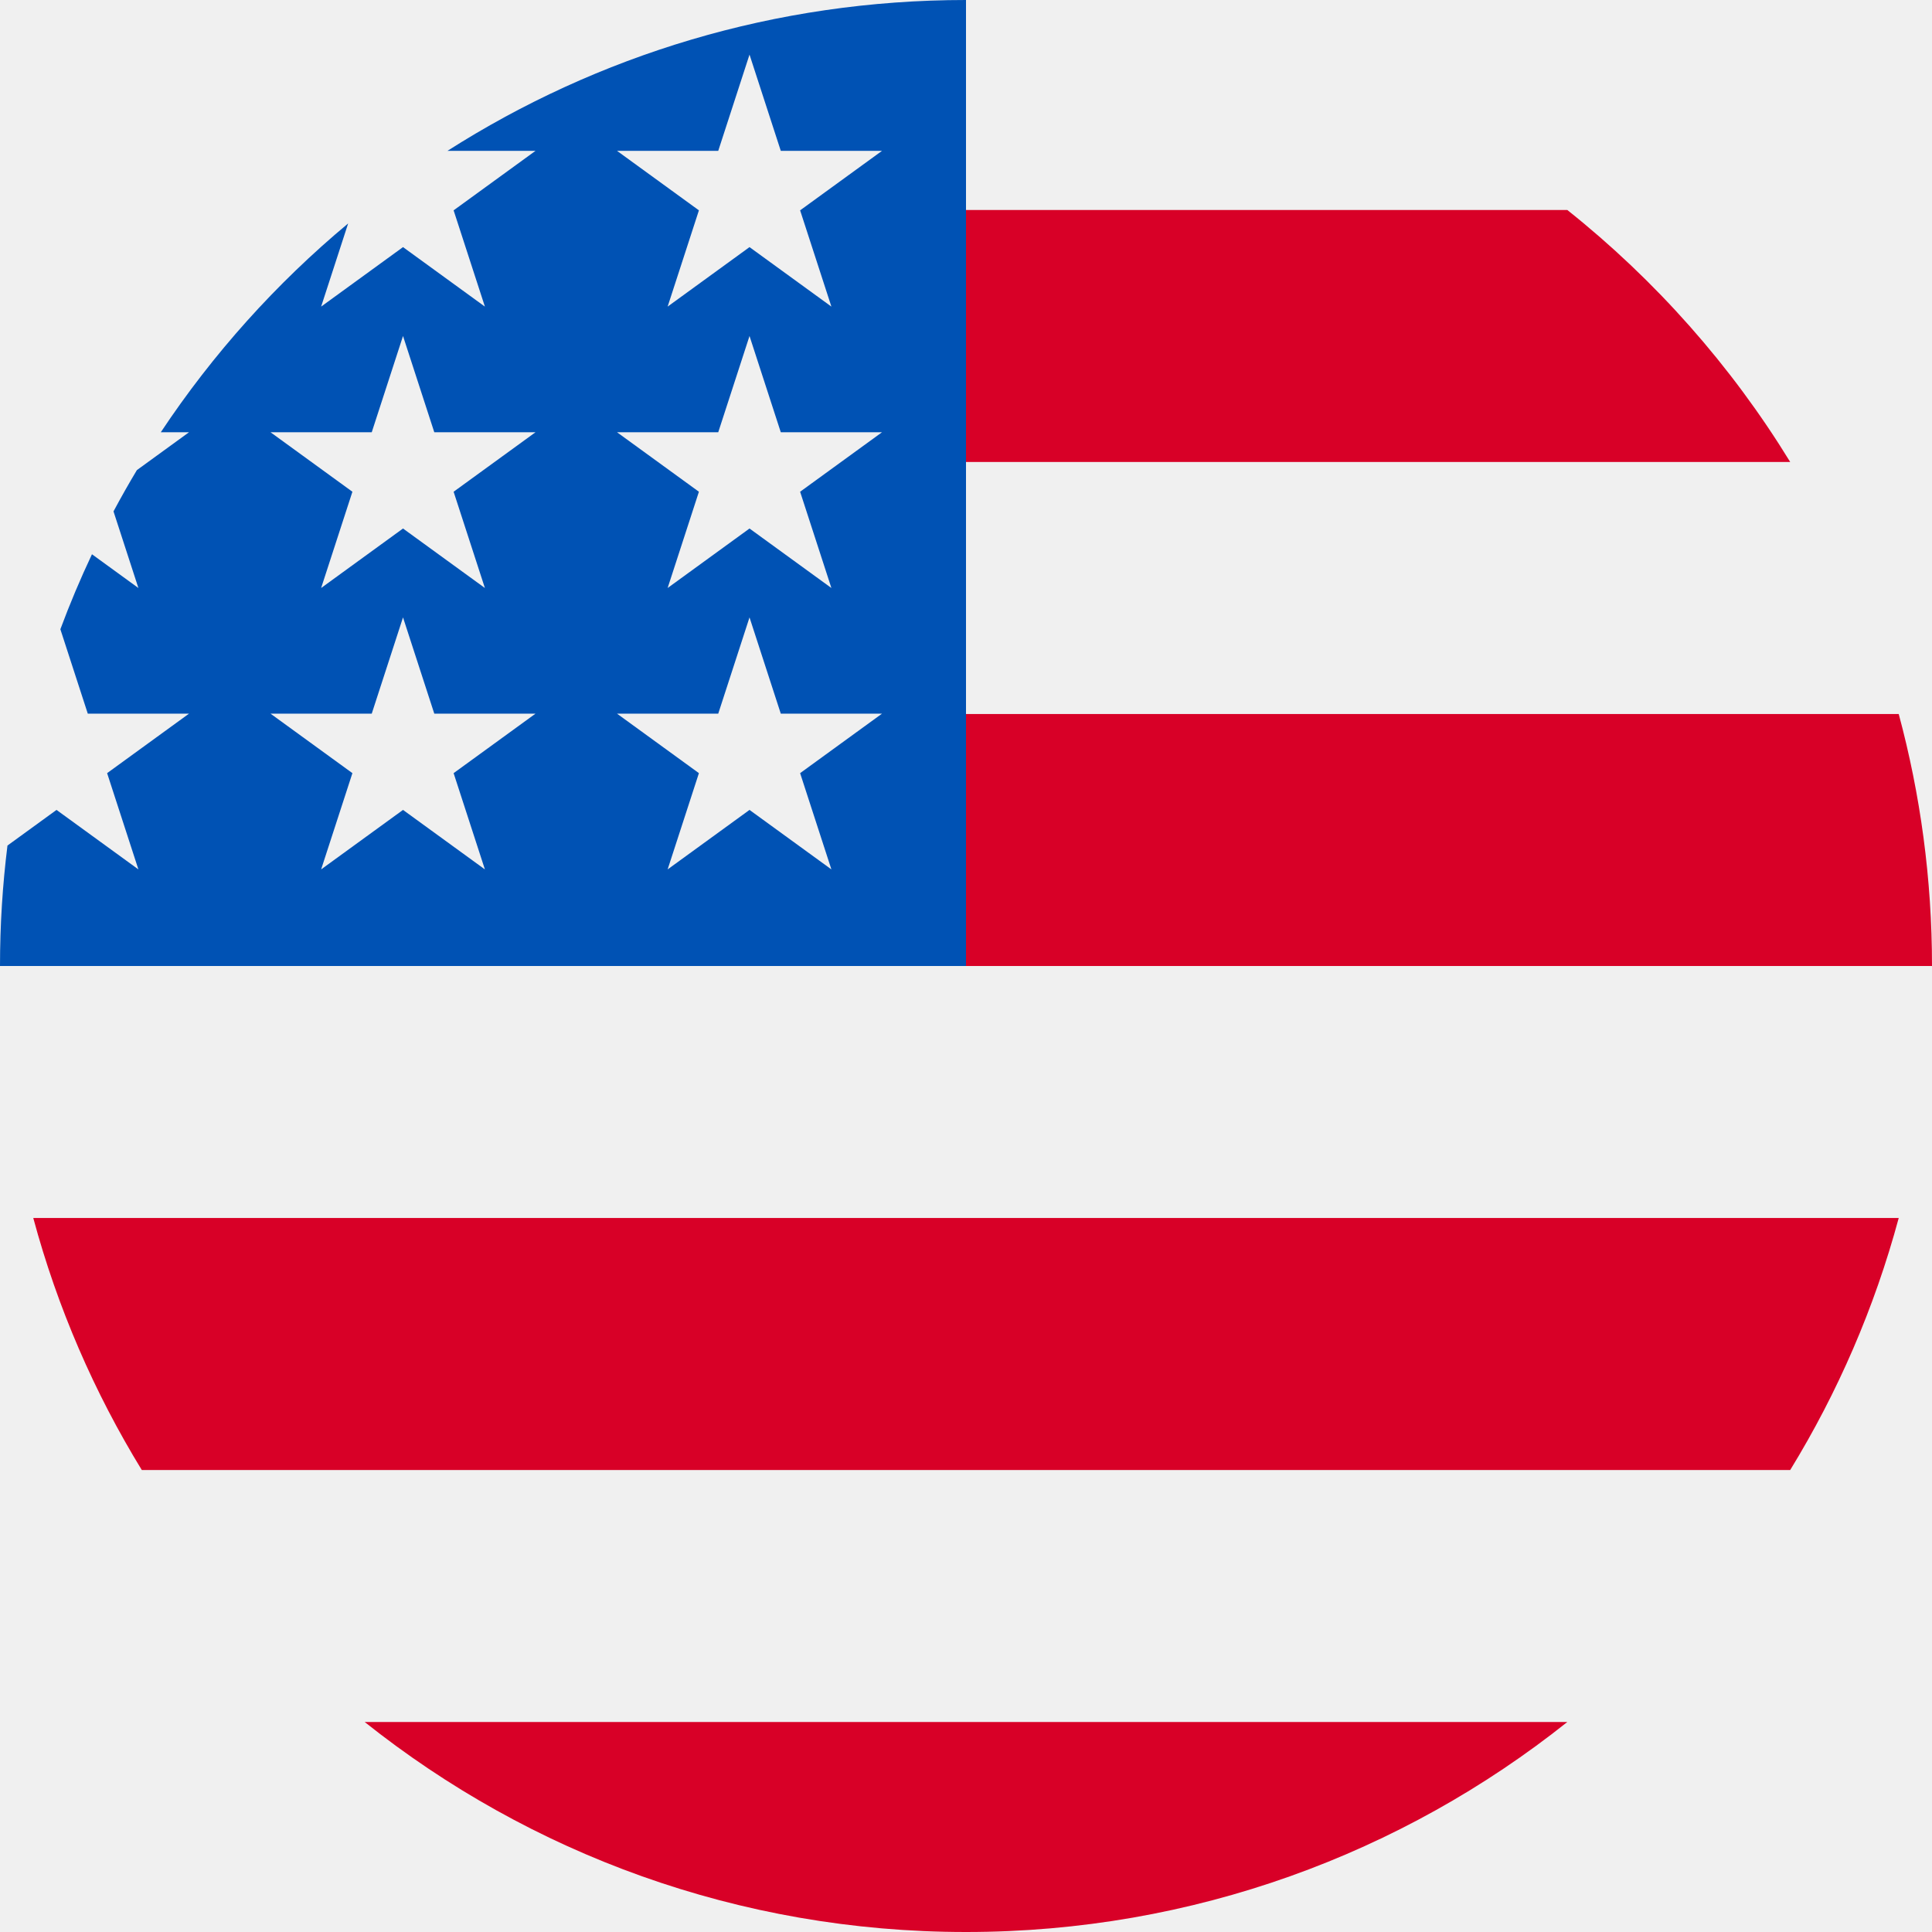
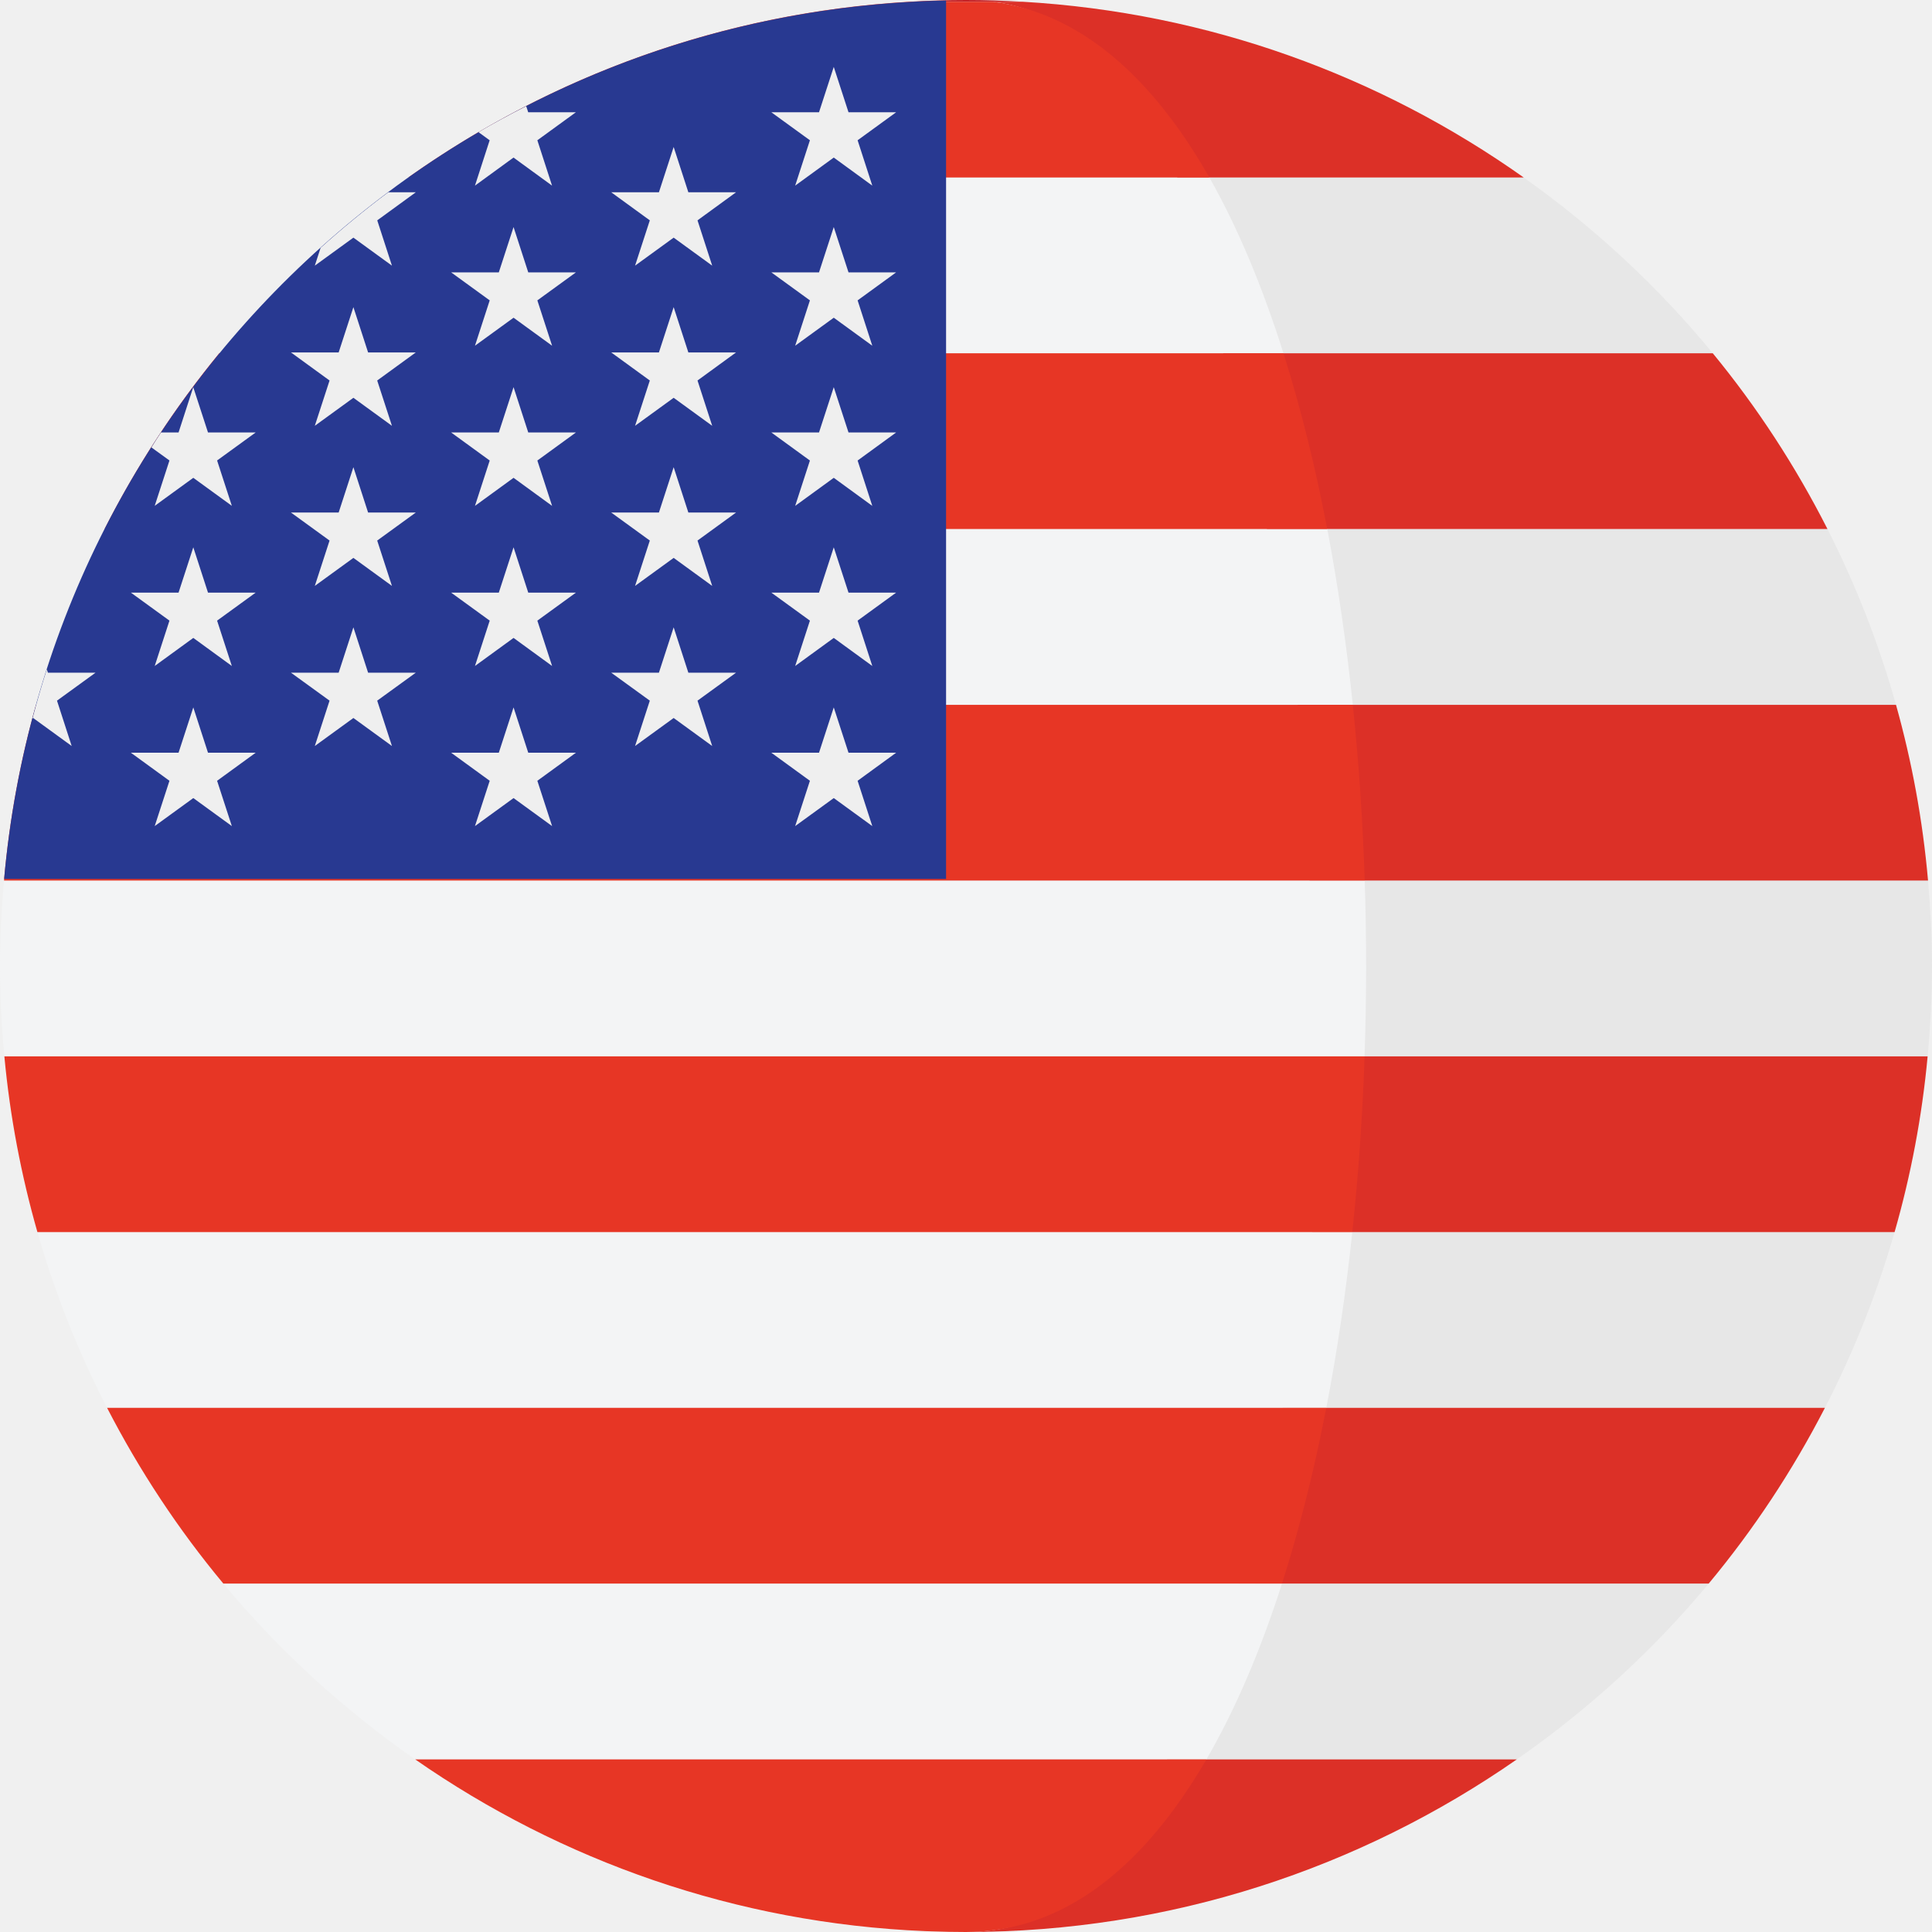
- <svg xmlns="http://www.w3.org/2000/svg" version="1.1" id="Layer_1" x="0px" y="0px" viewBox="0 0 512 512" style="enable-background:new 0 0 512 512;" xml:space="preserve">
-   <circle style="fill:#F0F0F0;" cx="256" cy="256" r="256" />
-   <g>
-     <path style="fill:#D80027;" d="M244.87,256H512c0-23.106-3.08-45.49-8.819-66.783H244.87V256z" />
-     <path style="fill:#D80027;" d="M244.87,122.435h229.556c-15.671-25.572-35.708-48.175-59.07-66.783H244.87V122.435z" />
-     <path style="fill:#D80027;" d="M256,512c60.249,0,115.626-20.824,159.356-55.652H96.644C140.374,491.176,195.751,512,256,512z" />
-     <path style="fill:#D80027;" d="M37.574,389.565h436.852c12.581-20.529,22.338-42.969,28.755-66.783H8.819   C15.236,346.596,24.993,369.036,37.574,389.565z" />
+ <svg xmlns="http://www.w3.org/2000/svg" width="38" height="38" viewBox="0 0 38 38" fill="none">
+   <g clip-path="url(#clip0)">
+     <path d="M37.916 20.777H0.086V20.777H37.916V20.777Z" fill="#C42126" />
+     <path d="M35.944 10.405H2.056V10.405H35.944V10.405Z" fill="#C42126" />
+     <path d="M37.29 13.862H0.708V13.862H37.29V13.862Z" fill="#C42126" />
+     <path d="M8.167 34.605H29.835L29.836 34.604H8.166L8.167 34.605Z" fill="#C42126" />
+     <path d="M19 0C18.626 0 18.256 0.013 17.889 0.034H20.111C19.743 0.013 19.373 0 19 0Z" fill="#C42126" />
+     <path d="M37.921 17.319H0.079V17.32H37.921V17.319Z" fill="#C42126" />
+     <path d="M24.616 6.948H33.688C32.61 5.636 31.358 4.475 29.97 3.492H23.158C23.721 4.484 24.206 5.654 24.616 6.948Z" fill="#E7E7E7" />
+     <path d="M23.158 3.491H29.97C27.154 1.496 23.773 0.246 20.111 0.034H19.526C21.249 0.251 22.041 1.527 23.158 3.491Z" fill="#DC3027" />
+     <path d="M37.292 13.862C36.954 12.657 36.501 11.501 35.944 10.406H25.506C25.718 11.515 25.885 12.675 26.008 13.862H37.292Z" fill="#E7E7E7" />
+     <path d="M24.919 10.405H35.944C35.316 9.169 34.561 8.01 33.688 6.948H24.058C24.398 8.023 24.686 9.183 24.919 10.405Z" fill="#DC3027" />
+     <path d="M26.408 20.776H37.914C37.969 20.192 38 19.599 38 19C38 18.434 37.97 17.874 37.922 17.32H26.41C26.448 18.469 26.447 19.628 26.408 20.776Z" fill="#E7E7E7" />
+     <path d="M37.922 17.319C37.818 16.132 37.604 14.977 37.292 13.863H25.523C25.642 14.995 25.72 16.153 25.758 17.319H37.922Z" fill="#DC3027" />
+     <path d="M25.308 27.69H35.894C36.459 26.596 36.919 25.439 37.264 24.233H25.819C25.693 25.423 25.522 26.581 25.308 27.69Z" fill="#E7E7E7" />
+     <path d="M37.264 24.234C37.583 23.12 37.804 21.965 37.914 20.777H26.049C26.009 21.945 25.928 23.102 25.808 24.234H37.264Z" fill="#DC3027" />
+     <path d="M29.835 34.604C31.243 33.625 32.513 32.463 33.608 31.148H24.693C24.277 32.448 23.782 33.616 23.208 34.604H29.835Z" fill="#E7E7E7" />
+     <path d="M24.358 31.147H33.608C34.49 30.087 35.257 28.927 35.894 27.69H25.23C24.993 28.914 24.702 30.074 24.358 31.147Z" fill="#DC3027" />
+     <path d="M18.311 37.987C18.273 37.985 18.235 37.984 18.196 37.982C18.235 37.983 18.273 37.985 18.311 37.987Z" fill="#DC3027" />
+     <path d="M19 38C23.028 38 26.76 36.743 29.834 34.605H22.958C21.738 36.708 20.932 38 19 38Z" fill="#DC3027" />
+     <path d="M19 38C18.769 38 18.54 37.995 18.311 37.987C18.543 37.995 18.772 38 19 38Z" fill="#C42126" />
+     <path d="M23.787 3.492H8.029C6.642 4.475 5.389 5.636 4.312 6.948H25.244C24.835 5.654 24.351 4.484 23.787 3.492Z" fill="#F3F4F5" />
+     <path d="M8.03 3.491H23.787C22.67 1.527 21.25 0.251 19.526 0.034H17.889C14.227 0.246 10.846 1.496 8.03 3.491Z" fill="#E73625" />
+     <path d="M0.709 13.862H26.608C26.484 12.674 26.317 11.515 26.106 10.406H2.057C1.5 11.502 1.047 12.657 0.709 13.862Z" fill="#F3F4F5" />
+     <path d="M4.312 6.948C3.44 8.01 2.685 9.169 2.057 10.405H26.105C25.872 9.183 25.584 8.023 25.244 6.948C25.244 6.948 4.312 6.948 4.312 6.948Z" fill="#E73625" />
+     <path d="M0 19C0 19.599 0.031 20.192 0.086 20.776H26.839C26.879 19.627 26.88 18.469 26.842 17.32H0.078C0.03 17.874 0 18.433 0 19Z" fill="#F3F4F5" />
+     <path d="M0.079 17.319H26.842C26.804 16.152 26.726 14.995 26.608 13.863H0.709C0.396 14.977 0.182 16.132 0.079 17.319Z" fill="#E73625" />
+     <path d="M26.598 24.233H0.736C1.081 25.439 1.542 26.596 2.106 27.69H26.087C26.301 26.582 26.472 25.423 26.598 24.233Z" fill="#F3F4F5" />
+     <path d="M0.736 24.234H26.598C26.719 23.102 26.799 21.944 26.84 20.777H0.086C0.196 21.965 0.418 23.12 0.736 24.234Z" fill="#E73625" />
+     <path d="M8.165 34.604H23.729C24.303 33.616 24.798 32.448 25.215 31.148H4.393C5.487 32.463 6.757 33.625 8.165 34.604Z" fill="#F3F4F5" />
+     <path d="M2.106 27.69C2.744 28.927 3.51 30.087 4.393 31.147H25.215C25.558 30.074 25.85 28.914 26.086 27.69H2.106Z" fill="#E73625" />
+     <path d="M18.196 37.983C18.235 37.984 18.273 37.986 18.312 37.987C18.54 37.995 18.77 38 19 38C20.933 38 22.508 36.708 23.729 34.605H8.166C11.034 36.6 14.476 37.828 18.196 37.983Z" fill="#E73625" />
+     <path d="M18.607 0.01C8.871 0.208 0.935 7.726 0.081 17.288H18.608V0.01H18.607Z" fill="#283991" />
+     <path d="M3.802 10.765L4.091 11.656H5.029L4.27 12.207L4.56 13.099L3.802 12.547L3.043 13.099L3.333 12.207L2.574 11.656H3.512L3.802 10.765Z" fill="#EFEFEF" />
+     <path d="M3.802 13.914L4.091 14.805H5.029L4.27 15.357L4.56 16.248L3.802 15.697L3.043 16.248L3.333 15.357L2.574 14.805H3.512L3.802 13.914Z" fill="#EFEFEF" />
+     <path d="M6.951 6.041L7.24 6.932H8.178L7.419 7.484L7.709 8.375L6.951 7.824L6.192 8.375L6.482 7.484L5.723 6.932H6.661L6.951 6.041Z" fill="#EFEFEF" />
+     <path d="M6.951 9.189L7.24 10.081H8.178L7.419 10.632L7.709 11.524L6.951 10.973L6.192 11.524L6.482 10.632L5.723 10.081H6.661L6.951 9.189Z" fill="#EFEFEF" />
+     <path d="M6.951 12.339L7.24 13.231H8.178L7.419 13.781L7.709 14.673L6.951 14.122L6.192 14.673L6.482 13.781L5.723 13.231H6.661L6.951 12.339Z" fill="#EFEFEF" />
+     <path d="M1.41 14.673L1.121 13.781L1.879 13.231H0.942L0.921 13.165C0.818 13.484 0.725 13.806 0.639 14.132L0.652 14.122L1.41 14.673Z" fill="#EFEFEF" />
+     <path d="M3.043 9.949L3.802 9.398L4.56 9.949L4.27 9.057L5.029 8.506H4.091L3.801 7.615L3.512 8.506H3.166C3.102 8.603 3.04 8.701 2.978 8.8L3.333 9.057L3.043 9.949Z" fill="#EFEFEF" />
+     <path d="M6.951 4.674L7.709 5.225L7.42 4.334L8.178 3.782H7.636C7.176 4.126 6.733 4.49 6.306 4.874L6.192 5.225L6.951 4.674Z" fill="#EFEFEF" />
+     <path d="M9.342 3.651L10.1 3.099L10.858 3.651L10.569 2.759L11.327 2.208H10.389L10.35 2.088C10.032 2.25 9.718 2.419 9.411 2.599L9.631 2.759L9.342 3.651Z" fill="#EFEFEF" />
+     <path d="M10.101 4.466L10.39 5.357H11.328L10.569 5.908L10.859 6.8L10.101 6.249L9.342 6.8L9.632 5.908L8.873 5.357H9.811L10.101 4.466Z" fill="#EFEFEF" />
+     <path d="M10.101 7.615L10.39 8.506H11.328L10.569 9.058L10.859 9.95L10.101 9.398L9.342 9.95L9.632 9.058L8.873 8.506H9.811L10.101 7.615Z" fill="#EFEFEF" />
+     <path d="M10.101 10.765L10.39 11.656H11.328L10.569 12.207L10.859 13.099L10.101 12.547L9.342 13.099L9.632 12.207L8.873 11.656H9.811L10.101 10.765Z" fill="#EFEFEF" />
+     <path d="M10.101 13.914L10.39 14.805H11.328L10.569 15.357L10.859 16.248L10.101 15.697L9.342 16.248L9.632 15.357L8.873 14.805H9.811L10.101 13.914Z" fill="#EFEFEF" />
+     <path d="M13.25 2.891L13.539 3.782H14.477L13.719 4.334L14.008 5.225L13.25 4.674L12.491 5.225L12.781 4.334L12.022 3.782H12.96L13.25 2.891Z" fill="#EFEFEF" />
+     <path d="M13.25 6.041L13.539 6.932H14.477L13.719 7.484L14.008 8.375L13.25 7.824L12.491 8.375L12.781 7.484L12.022 6.932H12.96L13.25 6.041Z" fill="#EFEFEF" />
+     <path d="M13.25 9.189L13.539 10.081H14.477L13.719 10.632L14.008 11.524L13.25 10.973L12.491 11.524L12.781 10.632L12.022 10.081H12.96L13.25 9.189Z" fill="#EFEFEF" />
+     <path d="M13.25 12.339L13.539 13.231H14.477L13.719 13.781L14.008 14.673L13.25 14.122L12.491 14.673L12.781 13.781L12.022 13.231H12.96L13.25 12.339Z" fill="#EFEFEF" />
+     <path d="M16.399 1.316L16.689 2.208H17.626L16.868 2.759L17.157 3.651L16.399 3.099L15.64 3.651L15.93 2.759L15.171 2.208H16.109L16.399 1.316Z" fill="#EFEFEF" />
+     <path d="M16.399 4.466L16.689 5.357H17.626L16.868 5.908L17.157 6.8L16.399 6.249L15.64 6.8L15.93 5.908L15.171 5.357H16.109L16.399 4.466Z" fill="#EFEFEF" />
+     <path d="M16.399 7.615L16.689 8.506H17.626L16.868 9.058L17.157 9.95L16.399 9.398L15.64 9.95L15.93 9.058L15.171 8.506H16.109L16.399 7.615Z" fill="#EFEFEF" />
+     <path d="M16.399 10.765L16.689 11.656H17.626L16.868 12.207L17.157 13.099L16.399 12.547L15.64 13.099L15.93 12.207L15.171 11.656H16.109L16.399 10.765Z" fill="#EFEFEF" />
+     <path d="M16.399 13.914L16.689 14.805H17.626L16.868 15.357L17.157 16.248L16.399 15.697L15.64 16.248L15.93 15.357L15.171 14.805H16.109L16.399 13.914Z" fill="#EFEFEF" />
  </g>
-   <path style="fill:#0052B4;" d="M118.584,39.978h23.329l-21.7,15.765l8.289,25.509l-21.699-15.765L85.104,81.252l7.16-22.037  C73.158,75.13,56.412,93.776,42.612,114.552h7.475l-13.813,10.035c-2.152,3.59-4.216,7.237-6.194,10.938l6.596,20.301l-12.306-8.941  c-3.059,6.481-5.857,13.108-8.372,19.873l7.267,22.368h26.822l-21.7,15.765l8.289,25.509l-21.699-15.765l-12.998,9.444  C0.678,234.537,0,245.189,0,256h256c0-141.384,0-158.052,0-256C205.428,0,158.285,14.67,118.584,39.978z M128.502,230.4  l-21.699-15.765L85.104,230.4l8.289-25.509l-21.7-15.765h26.822l8.288-25.509l8.288,25.509h26.822l-21.7,15.765L128.502,230.4z   M120.213,130.317l8.289,25.509l-21.699-15.765l-21.699,15.765l8.289-25.509l-21.7-15.765h26.822l8.288-25.509l8.288,25.509h26.822  L120.213,130.317z M220.328,230.4l-21.699-15.765L176.93,230.4l8.289-25.509l-21.7-15.765h26.822l8.288-25.509l8.288,25.509h26.822  l-21.7,15.765L220.328,230.4z M212.039,130.317l8.289,25.509l-21.699-15.765l-21.699,15.765l8.289-25.509l-21.7-15.765h26.822  l8.288-25.509l8.288,25.509h26.822L212.039,130.317z M212.039,55.743l8.289,25.509l-21.699-15.765L176.93,81.252l8.289-25.509  l-21.7-15.765h26.822l8.288-25.509l8.288,25.509h26.822L212.039,55.743z" />
-   <g>
- </g>
-   <g>
- </g>
-   <g>
- </g>
-   <g>
- </g>
-   <g>
- </g>
-   <g>
- </g>
-   <g>
- </g>
-   <g>
- </g>
-   <g>
- </g>
-   <g>
- </g>
-   <g>
- </g>
-   <g>
- </g>
-   <g>
- </g>
-   <g>
- </g>
-   <g>
- </g>
+   <defs>
+     <clipPath id="clip0">
+       <rect width="38" height="38" fill="white" />
+     </clipPath>
+   </defs>
</svg>
